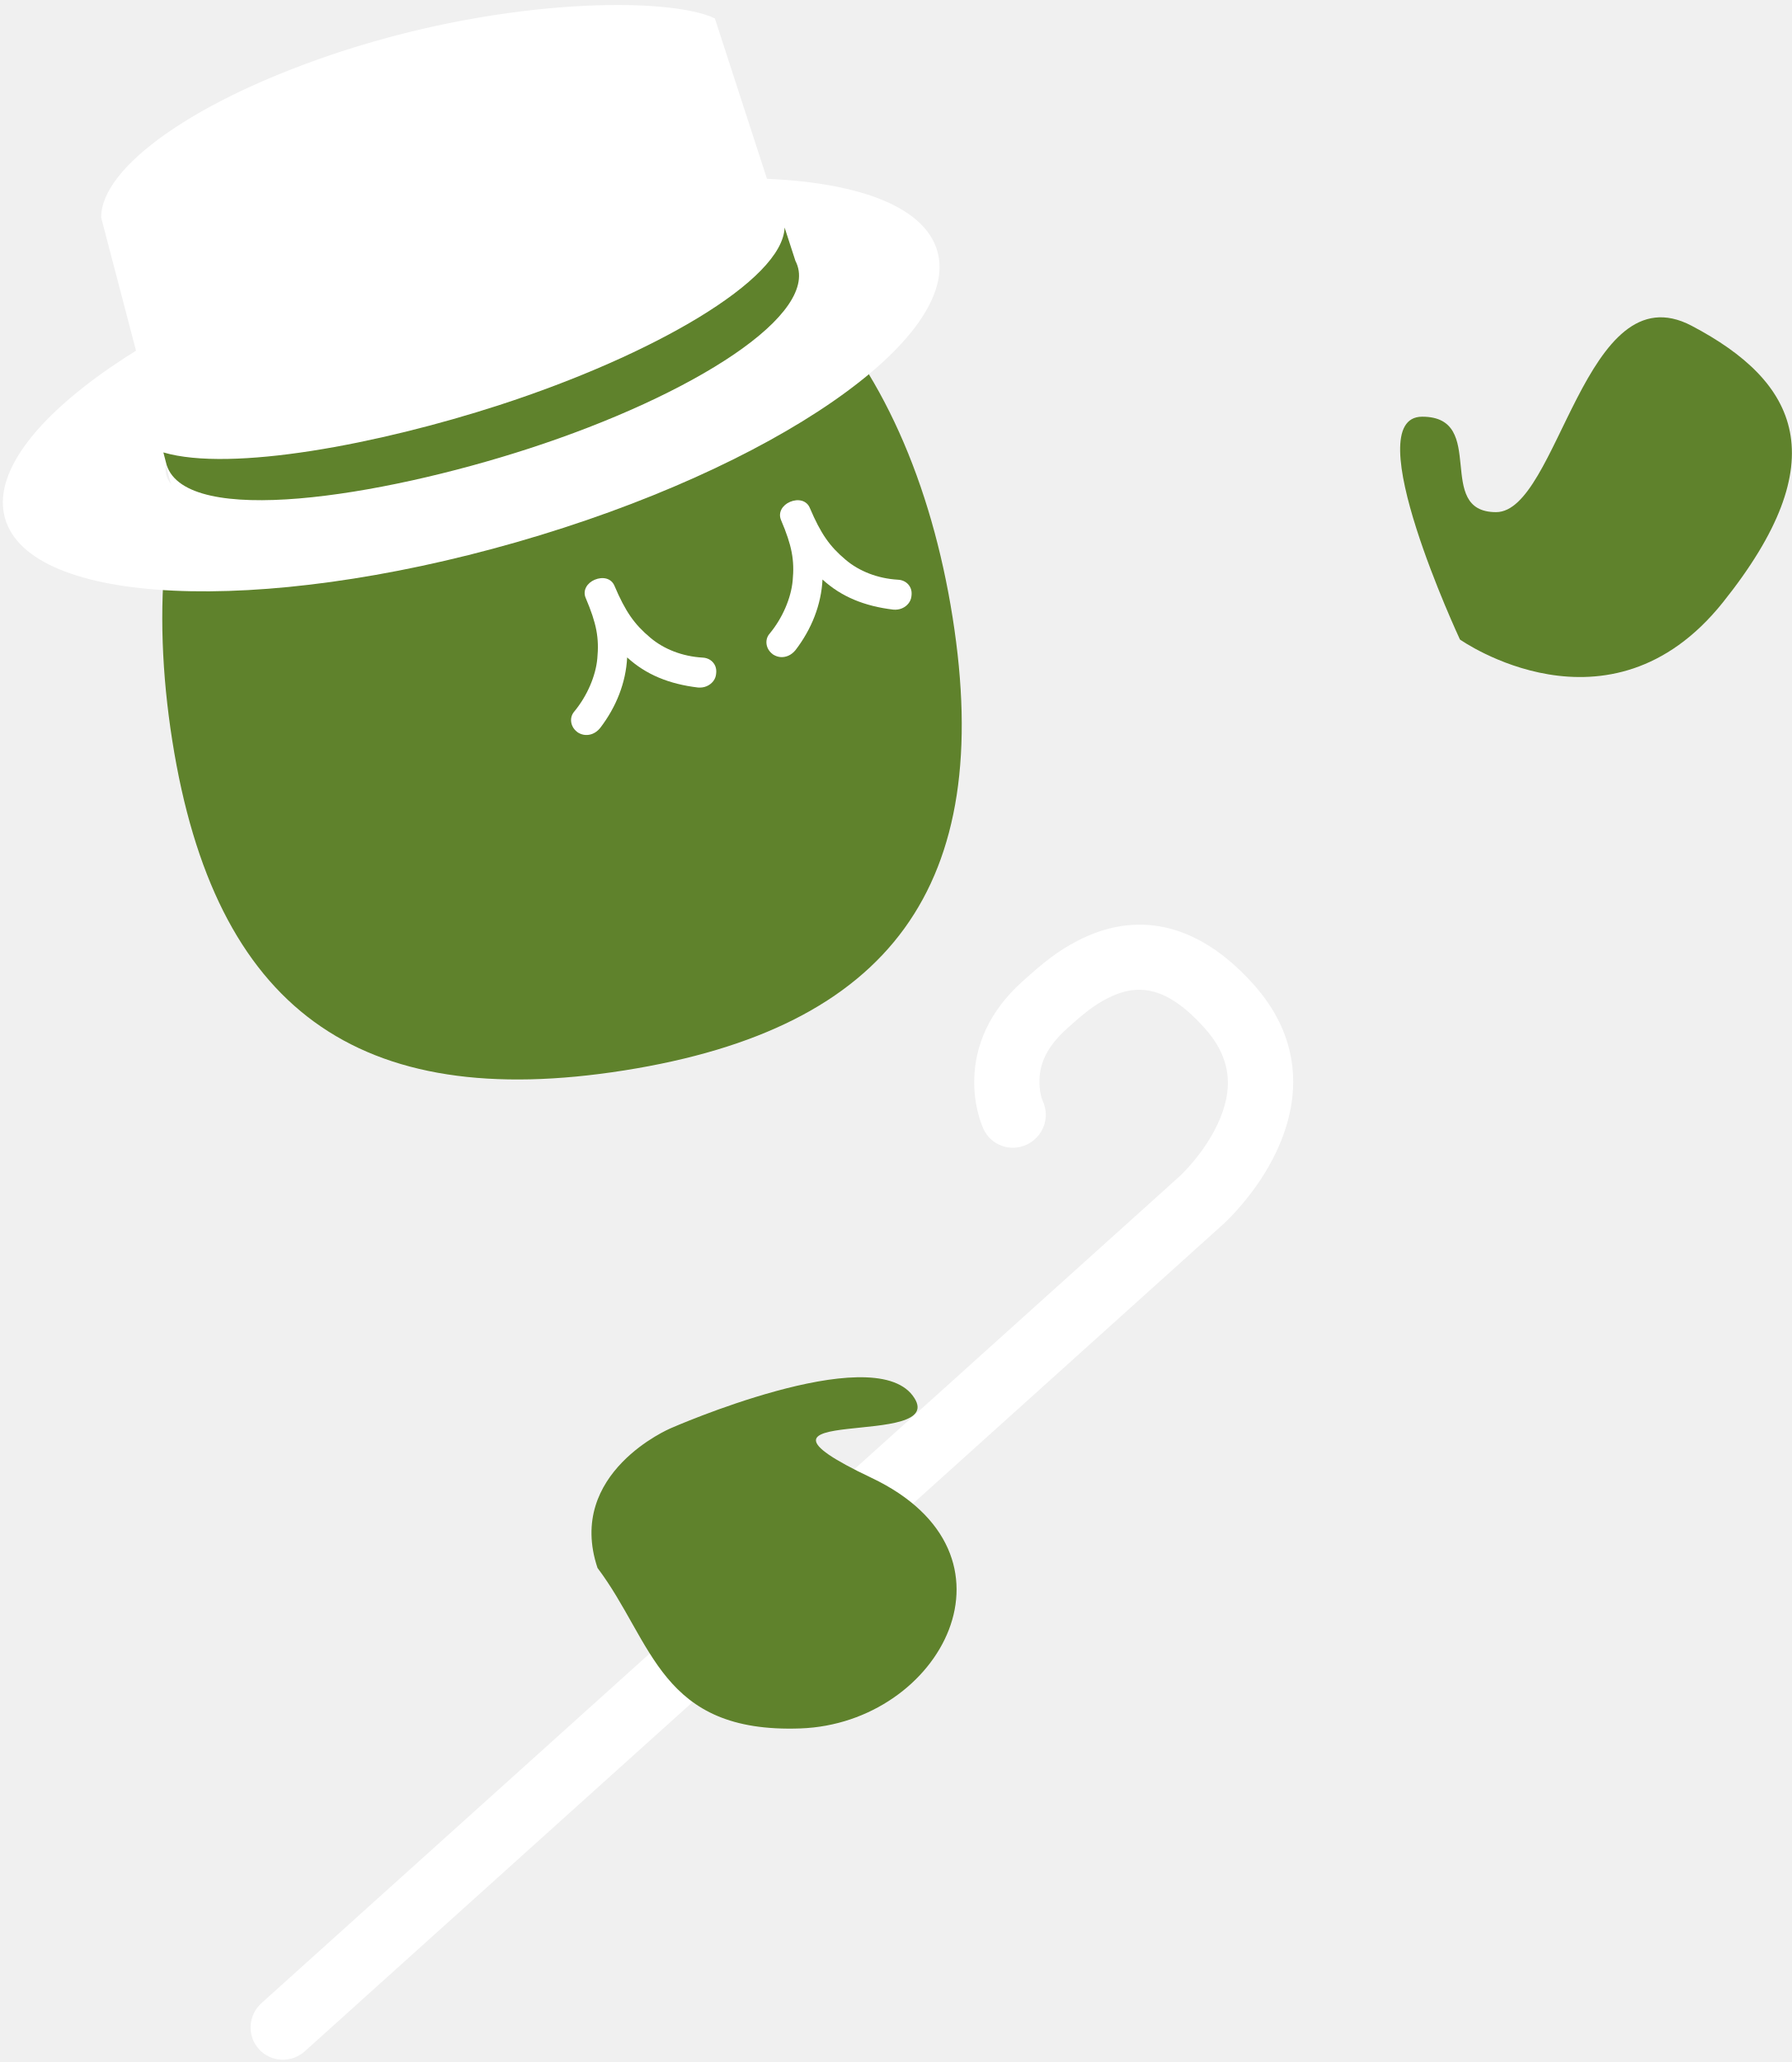
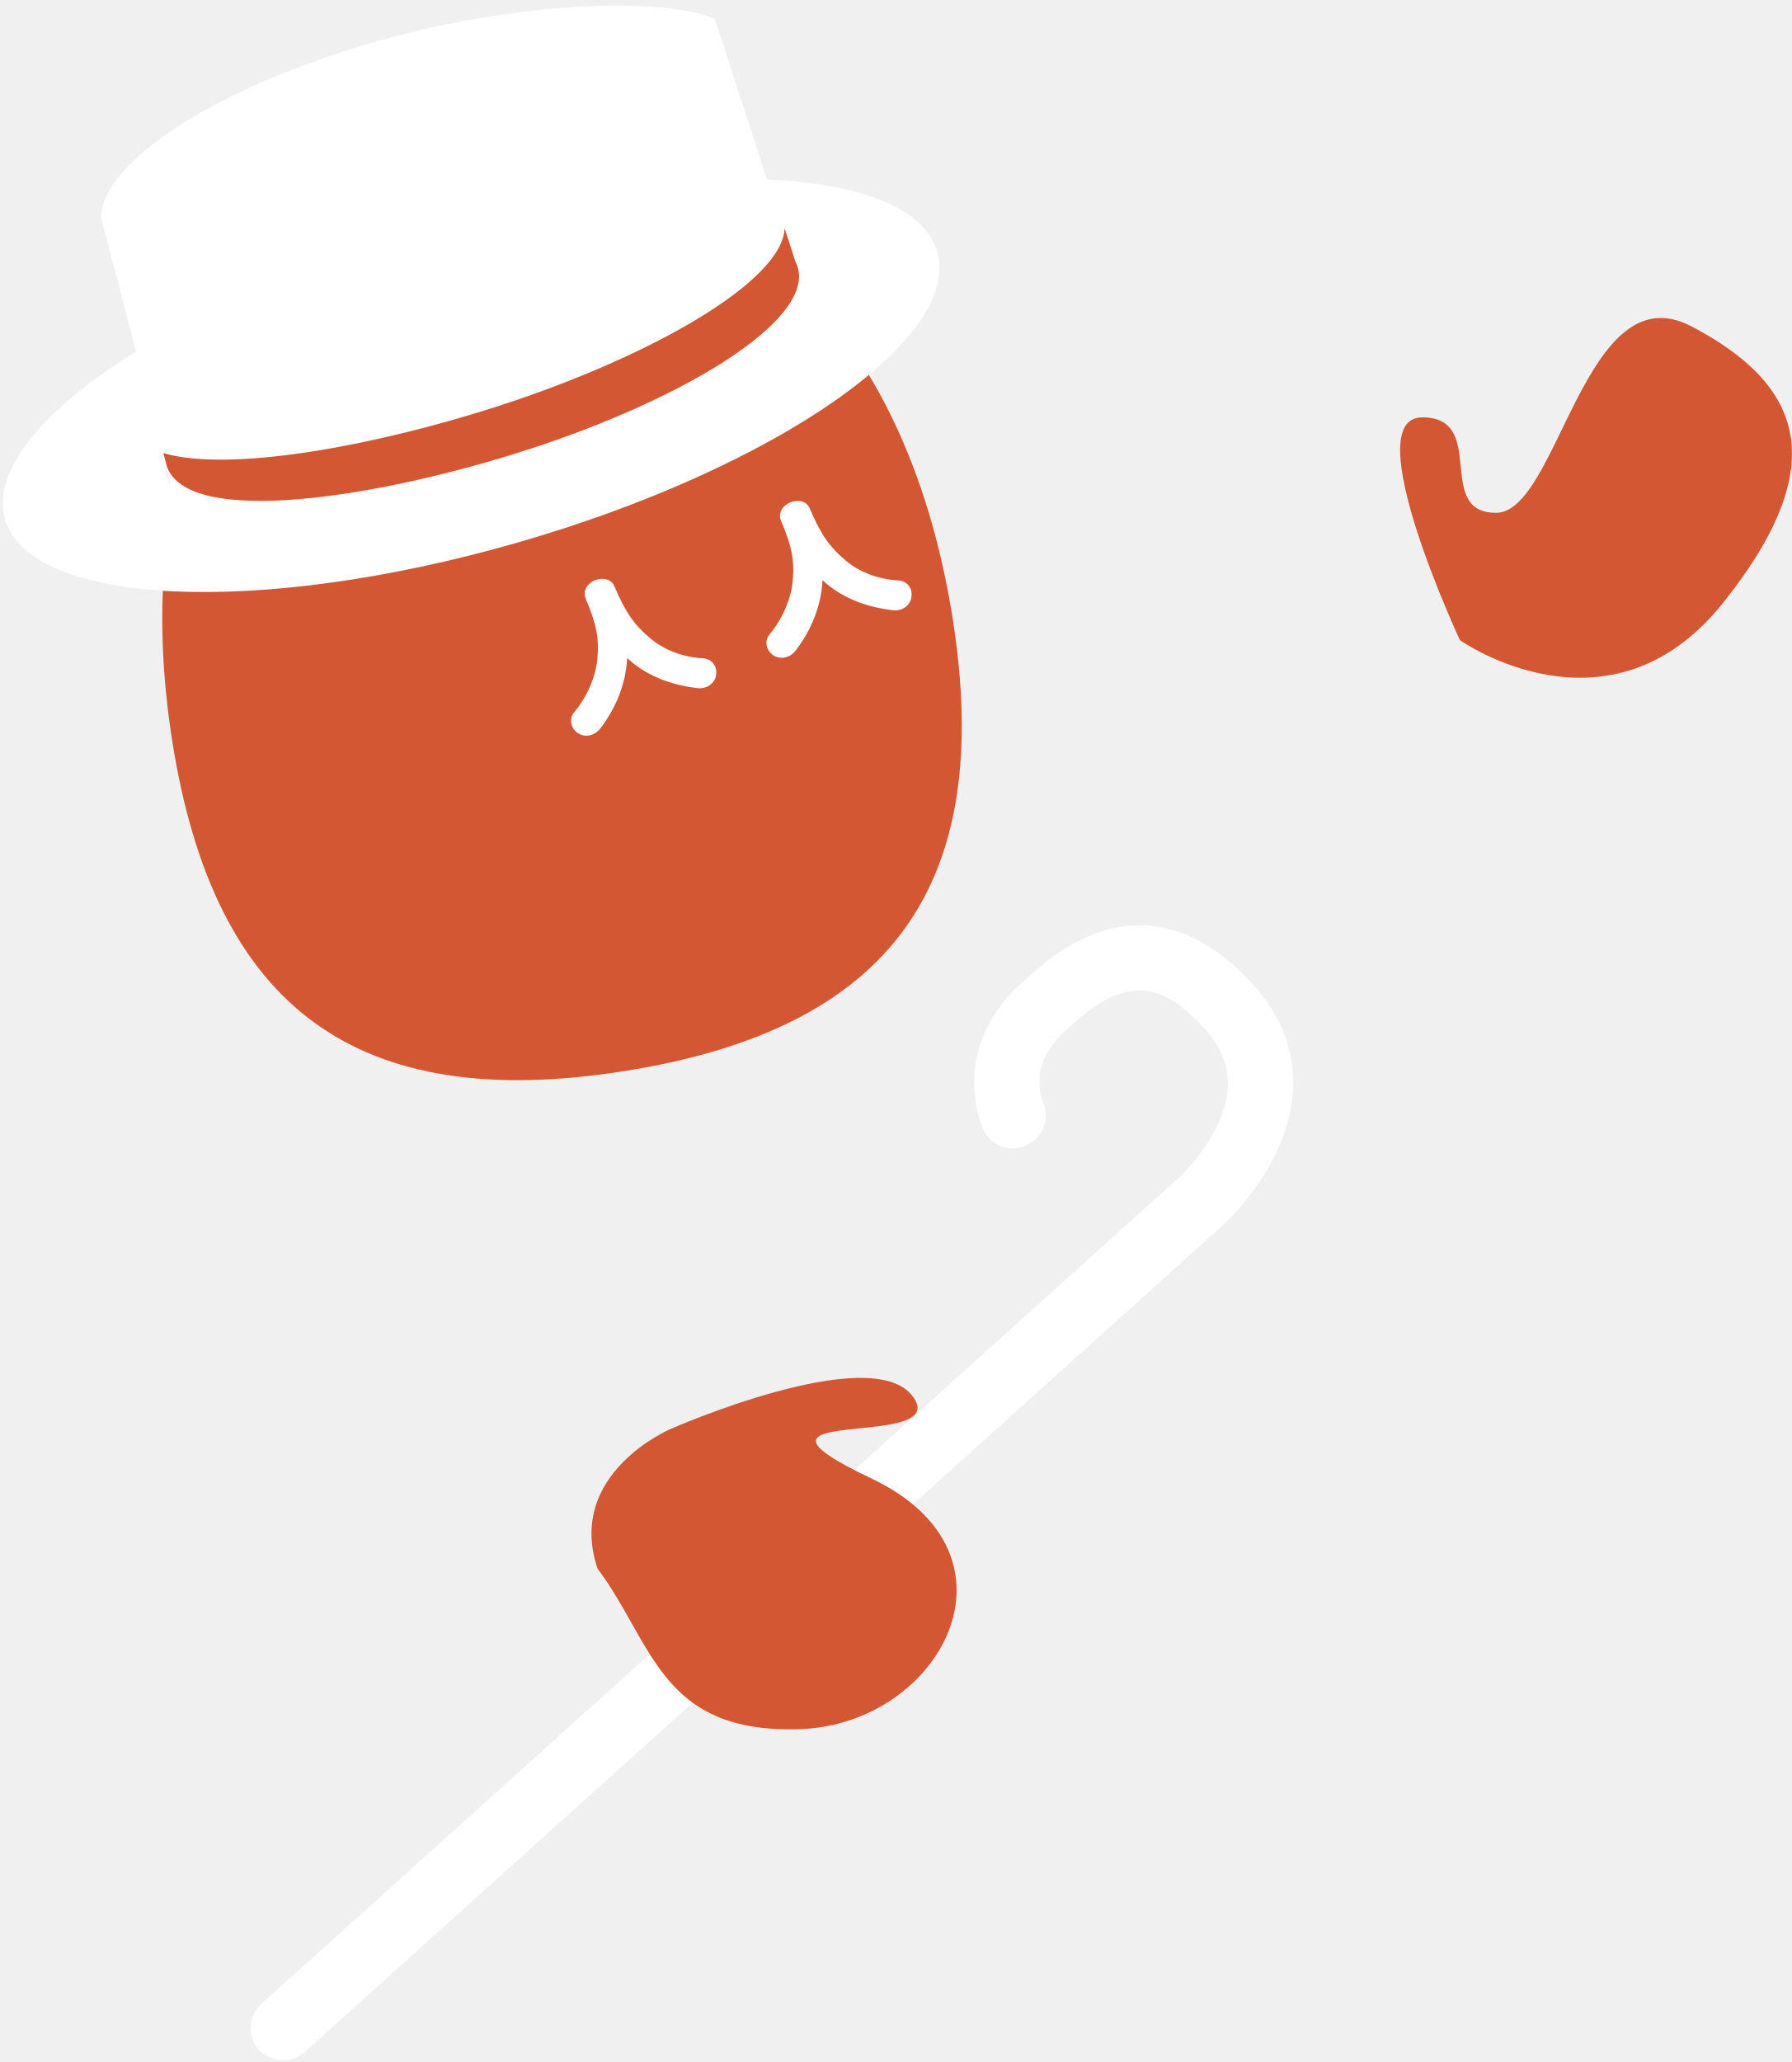
<svg xmlns="http://www.w3.org/2000/svg" width="279px" height="321px" viewBox="0 0 279 321" version="1.1">
-   <description>Created with Sketch (http://www.bohemiancoding.com/sketch)</description>
  <defs />
-   <g id="Page 1" stroke="none" stroke-width="1" fill="none" fill-rule="evenodd">
-     <g id="Artboard 1" transform="translate(-386, -1231)">
-       <g id="announcer" transform="translate(375, 1209.396)">
-         <path d="M238.314,121.16 C238.314,121.16 222.122,86.473 232.436,86.473 C242.75,86.473 234.222,101.331 243.94,101.331 C253.658,101.331 257.751,63.58 274.372,72.311 C290.994,81.042 296.967,93.254 279.233,115.404 C261.5,137.555 238.314,121.16 238.314,121.16 Z M238.314,121.16" id="Path 130" fill="#5F822C" />
-         <g id="Group">
-           <g transform="translate(96.93409, 120.1626) scale(-1, 1) rotate(-351) translate(-96.93409, -120.1626) translate(34.93409, 51.16259)">
-             <path d="M61.5,138 C103.553,138 123,118.502 123,76.34 C123,34.179 103.553,-4.26325641e-14 61.5,-4.26325641e-14 C19.447,-4.26325641e-14 2.55795385e-13,34.179 2.55795385e-13,76.34 C2.55795385e-13,118.502 19.447,138 61.5,138 Z M61.5,138" id="Oval 2 copy 3" fill="#5F822C" />
-             <path d="M8.926,73.705 C8.468,73.814 8.015,73.83 7.563,73.717 C6.69,73.5 6.013,72.875 5.81,72.067 C5.68,71.639 5.646,71.215 5.748,70.809 C5.952,69.991 6.626,69.384 7.501,69.214 C10.557,68.549 13.248,66.972 15.046,64.877 C17.169,62.434 18.224,60.294 19.294,56.02 C19.609,54.759 20.892,54.297 22.187,54.619 C23.432,54.928 24.323,55.956 24.014,57.193 C22.954,61.431 22.906,63.697 23.701,66.799 C24.368,69.433 26.179,72.307 28.497,74.35 C29.184,74.905 29.389,75.742 29.194,76.523 C29.089,76.94 28.853,77.328 28.536,77.647 L28.456,77.721 C27.824,78.259 27.021,78.44 26.22,78.241 C25.772,78.13 25.351,77.896 24.96,77.551 C21.965,74.708 19.889,71.196 19.084,67.349 C16.599,70.469 13.272,72.472 8.926,73.705 Z M8.926,73.705" id="人 人 copy 3" fill="#FFFFFF" />
-             <path d="M40.864,80.923 C40.406,81.032 39.953,81.047 39.502,80.935 C38.629,80.718 37.951,80.093 37.748,79.285 C37.619,78.857 37.585,78.433 37.686,78.027 C37.891,77.209 38.565,76.602 39.44,76.432 C42.496,75.767 45.186,74.19 46.985,72.095 C49.107,69.652 50.163,67.512 51.232,63.238 C51.547,61.977 52.83,61.515 54.126,61.837 C55.37,62.146 56.262,63.174 55.952,64.411 C54.892,68.649 54.844,70.915 55.64,74.017 C56.306,76.651 58.118,79.524 60.436,81.568 C61.123,82.123 61.327,82.96 61.132,83.74 C61.028,84.158 60.792,84.546 60.474,84.865 L60.394,84.939 C59.762,85.477 58.959,85.658 58.159,85.459 C57.711,85.348 57.289,85.114 56.899,84.769 C53.903,81.926 51.827,78.414 51.022,74.567 C48.538,77.687 45.21,79.69 40.864,80.923 Z M40.864,80.923" id="人 人 copy 4" fill="#FFFFFF" />
-           </g>
-           <g transform="translate(83.47452, 64.52685) rotate(-3) translate(-83.47452, -64.52685) translate(3.974517, 5.026853)">
-             <path d="M71.211,21 C46.973,21 29.715,26.648 27.47,34.073 L25,76.585 C25,87.063 54.873,92 79.43,92 C106.337,92 129.445,85.941 127.929,76.585 L127.929,34.073 C122.268,28.706 98.438,21 71.211,21 Z M71.211,21" id="Rectangle 25" fill="#FFFFFF" transform="translate(76.5, 56.5) rotate(-15) translate(-76.5, -56.5) " />
-             <path d="M79.494,102 C37.807,102 4,90.591 4,76.5 C4,62.409 37.807,51 79.494,51 C121.193,51 155,62.409 155,76.5 C155,90.591 121.193,102 79.494,102 L79.494,102 L79.494,102 Z M80.487,64 C52.617,64 30,69.822 30,77 C30,84.178 52.617,90 80.487,90 C108.383,90 131,84.178 131,77 C131,69.822 108.383,64 80.487,64 L80.487,64 L80.487,64 Z M80.487,64" id="Shape" fill="#FFFFFF" transform="translate(79.5, 76.5) rotate(-13) translate(-79.5, -76.5) " />
-             <path d="M129.511,54.611 L130.919,59.867 C134.736,68.256 113.94,79.925 87.949,86.889 C64.229,93.245 34.132,96.343 31.497,86.507 L31.087,84.508 C41.441,88.149 64.613,85.001 83.765,79.869 C108.041,73.364 128.792,62.776 129.511,54.611 Z M129.511,54.611" id="Rectangle 25" fill="#5F822C" />
-           </g>
-         </g>
-         <g id="Group" transform="translate(122.0448, 250.6135) rotate(-348) translate(-122.0448, -250.6135) translate(35.04476, 144.1135)">
-           <path d="M171.6,91.952 C171.711,91.952 171.967,91.959 172.352,91.981 C173.028,92.021 173.79,92.093 174.612,92.207 C176.94,92.528 179.254,93.106 181.359,93.983 C186.935,96.304 189.98,100.128 189.98,106.543 C189.98,115.099 187.115,118.704 181.697,120.097 C179.543,120.65 177.595,120.784 174.045,120.779 C169.825,120.779 167.255,119.615 165.432,117.668 C164.37,116.534 163.803,115.427 163.652,114.926 C162.849,112.256 160.007,110.735 157.304,111.528 C154.601,112.321 153.061,115.129 153.864,117.798 C154.036,118.371 154.348,119.167 154.836,120.119 C155.608,121.625 156.627,123.119 157.936,124.517 C161.649,128.482 166.911,130.865 173.63,130.865 C178.414,130.872 181.022,130.692 184.268,129.858 C194.155,127.316 200.19,119.723 200.19,106.543 C200.19,95.714 194.428,88.479 185.326,84.688 C182.327,83.439 179.173,82.652 176.026,82.218 C174.116,81.954 172.582,81.864 171.593,81.866 C171.587,81.866 -20.705,81.866 -20.705,81.866 C-23.524,81.866 -25.81,84.124 -25.81,86.909 C-25.81,89.694 -23.524,91.952 -20.705,91.952 L171.6,91.952 Z M171.6,91.952" id="Line" fill="#FFFFFF" transform="translate(87.19007, 106.3659) scale(-1, 1) rotate(-126) translate(-87.19007, -106.3659) " />
-           <path d="M75.664,99.099 C80.626,84.262 97.838,88.587 97.838,88.587 C97.838,88.587 131,96.377 131,107.201 C131,118.025 105.329,89.034 118.165,113.552 C131,138.07 103.82,150.609 85.867,138.07 C67.914,125.532 75.664,113.552 75.664,99.099 Z M75.664,99.099" id="Path 129" fill="#5F822C" transform="translate(102.5, 115.5) rotate(-49) translate(-102.5, -115.5) " />
-         </g>
+   <g id="Page-1" stroke="none" stroke-width="1" fill="none" fill-rule="evenodd">
+     <g id="Artboard-4" transform="translate(-51, -1565)">
+       <g id="demo-man" transform="translate(44, 1565.502)">
+         <path d="M234.314,99.16 C234.314,99.16 218.122,64.473 228.436,64.473 C238.75,64.473 230.222,79.331 239.94,79.331 C249.658,79.331 253.751,41.58 270.372,50.311 C286.994,59.042 292.967,71.254 275.233,93.404 C257.5,115.555 234.314,99.16 234.314,99.16 Z" id="Path-130" fill="#D25732" />
+         <path d="M93.428,167.084 C135.48,167.084 154.928,147.586 154.928,105.425 C154.928,63.263 135.48,29.084 93.428,29.084 C51.375,29.084 31.928,63.263 31.928,105.425 C31.928,147.586 51.375,167.084 93.428,167.084 Z" id="Oval-2-copy-3" fill="#D25732" transform="translate(93.42794, 98.08437) scale(-1, 1) rotate(-351) translate(-93.42794, -98.08437) " />
+         <path d="M126.614,96.04 C126.156,96.149 125.703,96.165 125.252,96.052 C124.379,95.835 123.701,95.21 123.498,94.402 C123.369,93.974 123.335,93.55 123.436,93.144 C123.641,92.326 124.315,91.719 125.19,91.549 C128.246,90.884 130.936,89.307 132.735,87.212 C134.857,84.769 135.913,82.629 136.982,78.355 C137.297,77.094 138.58,76.632 139.876,76.954 C141.12,77.263 142.012,78.291 141.702,79.528 C140.642,83.766 140.594,86.032 141.39,89.134 C142.056,91.768 143.868,94.641 146.186,96.685 C146.873,97.24 147.077,98.077 146.882,98.857 C146.778,99.275 146.542,99.663 146.224,99.982 L146.144,100.056 C145.512,100.594 144.709,100.775 143.909,100.576 C143.461,100.465 143.039,100.231 142.649,99.886 C139.653,97.043 137.577,93.531 136.772,89.684 C134.288,92.804 130.96,94.807 126.614,96.04 Z" id="人-人-copy-3" fill="#FFFFFF" transform="translate(135.75, 87.61705) scale(-1, 1) rotate(-351) translate(-135.75, -87.61705) " />
+         <path d="M96.198,108.166 C95.74,108.275 95.287,108.29 94.836,108.178 C93.963,107.961 93.285,107.336 93.082,106.527 C92.953,106.099 92.918,105.675 93.02,105.269 C93.225,104.451 93.899,103.844 94.774,103.674 C97.83,103.009 100.52,101.432 102.319,99.337 C104.441,96.894 105.497,94.754 106.566,90.481 C106.881,89.219 108.164,88.757 109.46,89.079 C110.704,89.388 111.596,90.416 111.286,91.654 C110.226,95.891 110.178,98.157 110.974,101.26 C111.64,103.893 113.451,106.767 115.77,108.81 C116.457,109.365 116.661,110.202 116.466,110.983 C116.361,111.4 116.125,111.788 115.808,112.107 L115.728,112.181 C115.096,112.719 114.293,112.9 113.493,112.701 C113.045,112.59 112.623,112.356 112.233,112.011 C109.237,109.168 107.161,105.657 106.356,101.809 C103.872,104.929 100.544,106.932 96.198,108.166 Z" id="人-人-copy-4" fill="#FFFFFF" transform="translate(105.3339, 99.74229) scale(-1, 1) rotate(-351) translate(-105.3339, -99.74229) " />
+         <path d="M60.321,7.56 C37.27,15.05 22.602,25.754 22.761,33.51 L33.549,74.705 C36.787,84.67 66.723,80.134 90.078,72.545 C115.669,64.23 135.773,51.327 131.441,42.898 L118.304,2.466 C111.261,-0.889 86.216,-0.854 60.321,7.56 L60.321,7.56 Z" id="Rectangle-25" fill="#FFFFFF" />
+         <path d="M80.358,85.004 C38.672,85.004 4.864,73.594 4.864,59.504 C4.864,45.413 38.672,34.004 80.358,34.004 C122.057,34.004 155.864,45.413 155.864,59.504 C155.864,73.594 122.057,85.004 80.358,85.004 L80.358,85.004 L80.358,85.004 Z M81.352,47.004 C53.481,47.004 30.864,52.825 30.864,60.004 C30.864,67.182 53.481,73.004 81.352,73.004 C109.247,73.004 131.864,67.182 131.864,60.004 C131.864,52.825 109.247,47.004 81.352,47.004 L81.352,47.004 L81.352,47.004 Z" id="Shape" fill="#FFFFFF" transform="translate(80.36423, 59.50355) rotate(-16) translate(-80.36423, -59.50355) " />
+         <path d="M32.437,70.034 L32.95,72.009 C36.097,81.693 65.99,77.025 89.346,69.437 C114.936,61.122 135.093,48.38 130.842,40.202 C130.842,40.202 130.182,38.171 129.161,35.027 C128.87,43.219 108.702,54.878 84.799,62.645 C65.942,68.772 42.967,73.128 32.437,70.034 L32.437,70.034 Z" id="Rectangle-25" fill="#D25732" />
+         <path d="M190.632,182.752 C190.715,182.678 190.9,182.502 191.171,182.227 C191.647,181.746 192.165,181.182 192.7,180.547 C194.215,178.751 195.548,176.773 196.526,174.713 C199.116,169.257 198.82,164.378 194.527,159.611 C188.802,153.252 184.261,152.49 179.303,155.081 C177.332,156.11 175.795,157.314 173.16,159.693 C170.024,162.517 168.893,165.102 168.841,167.769 C168.811,169.322 169.13,170.524 169.353,170.997 C170.543,173.519 169.449,176.551 166.909,177.77 C164.37,178.989 161.347,177.933 160.157,175.412 C159.902,174.872 159.601,174.071 159.327,173.037 C158.893,171.402 158.651,169.609 158.688,167.695 C158.794,162.263 161.109,156.972 166.102,152.476 C169.654,149.27 171.711,147.658 174.682,146.106 C183.73,141.379 193.296,142.984 202.115,152.778 C209.362,160.826 209.921,170.058 205.693,178.966 C204.3,181.901 202.482,184.596 200.435,187.025 C199.192,188.499 198.112,189.592 197.376,190.252 C197.372,190.256 54.471,318.925 54.471,318.925 C52.375,320.811 49.166,320.663 47.302,318.593 C45.439,316.523 45.626,313.316 47.722,311.429 L190.632,182.752 L190.632,182.752 Z" id="Line" fill="#FFFFFF" />
+         <path d="M104.499,224.238 C109.461,209.401 126.673,213.726 126.673,213.726 C126.673,213.726 159.835,221.516 159.835,232.341 C159.835,243.165 134.164,214.174 147,238.692 C159.835,263.21 132.655,275.748 114.702,263.21 C96.748,250.672 104.499,238.692 104.499,224.238 Z" id="Path-129" fill="#D25732" transform="translate(131.3348, 240.6395) rotate(-37) translate(-131.3348, -240.6395) " />
      </g>
    </g>
  </g>
</svg>
